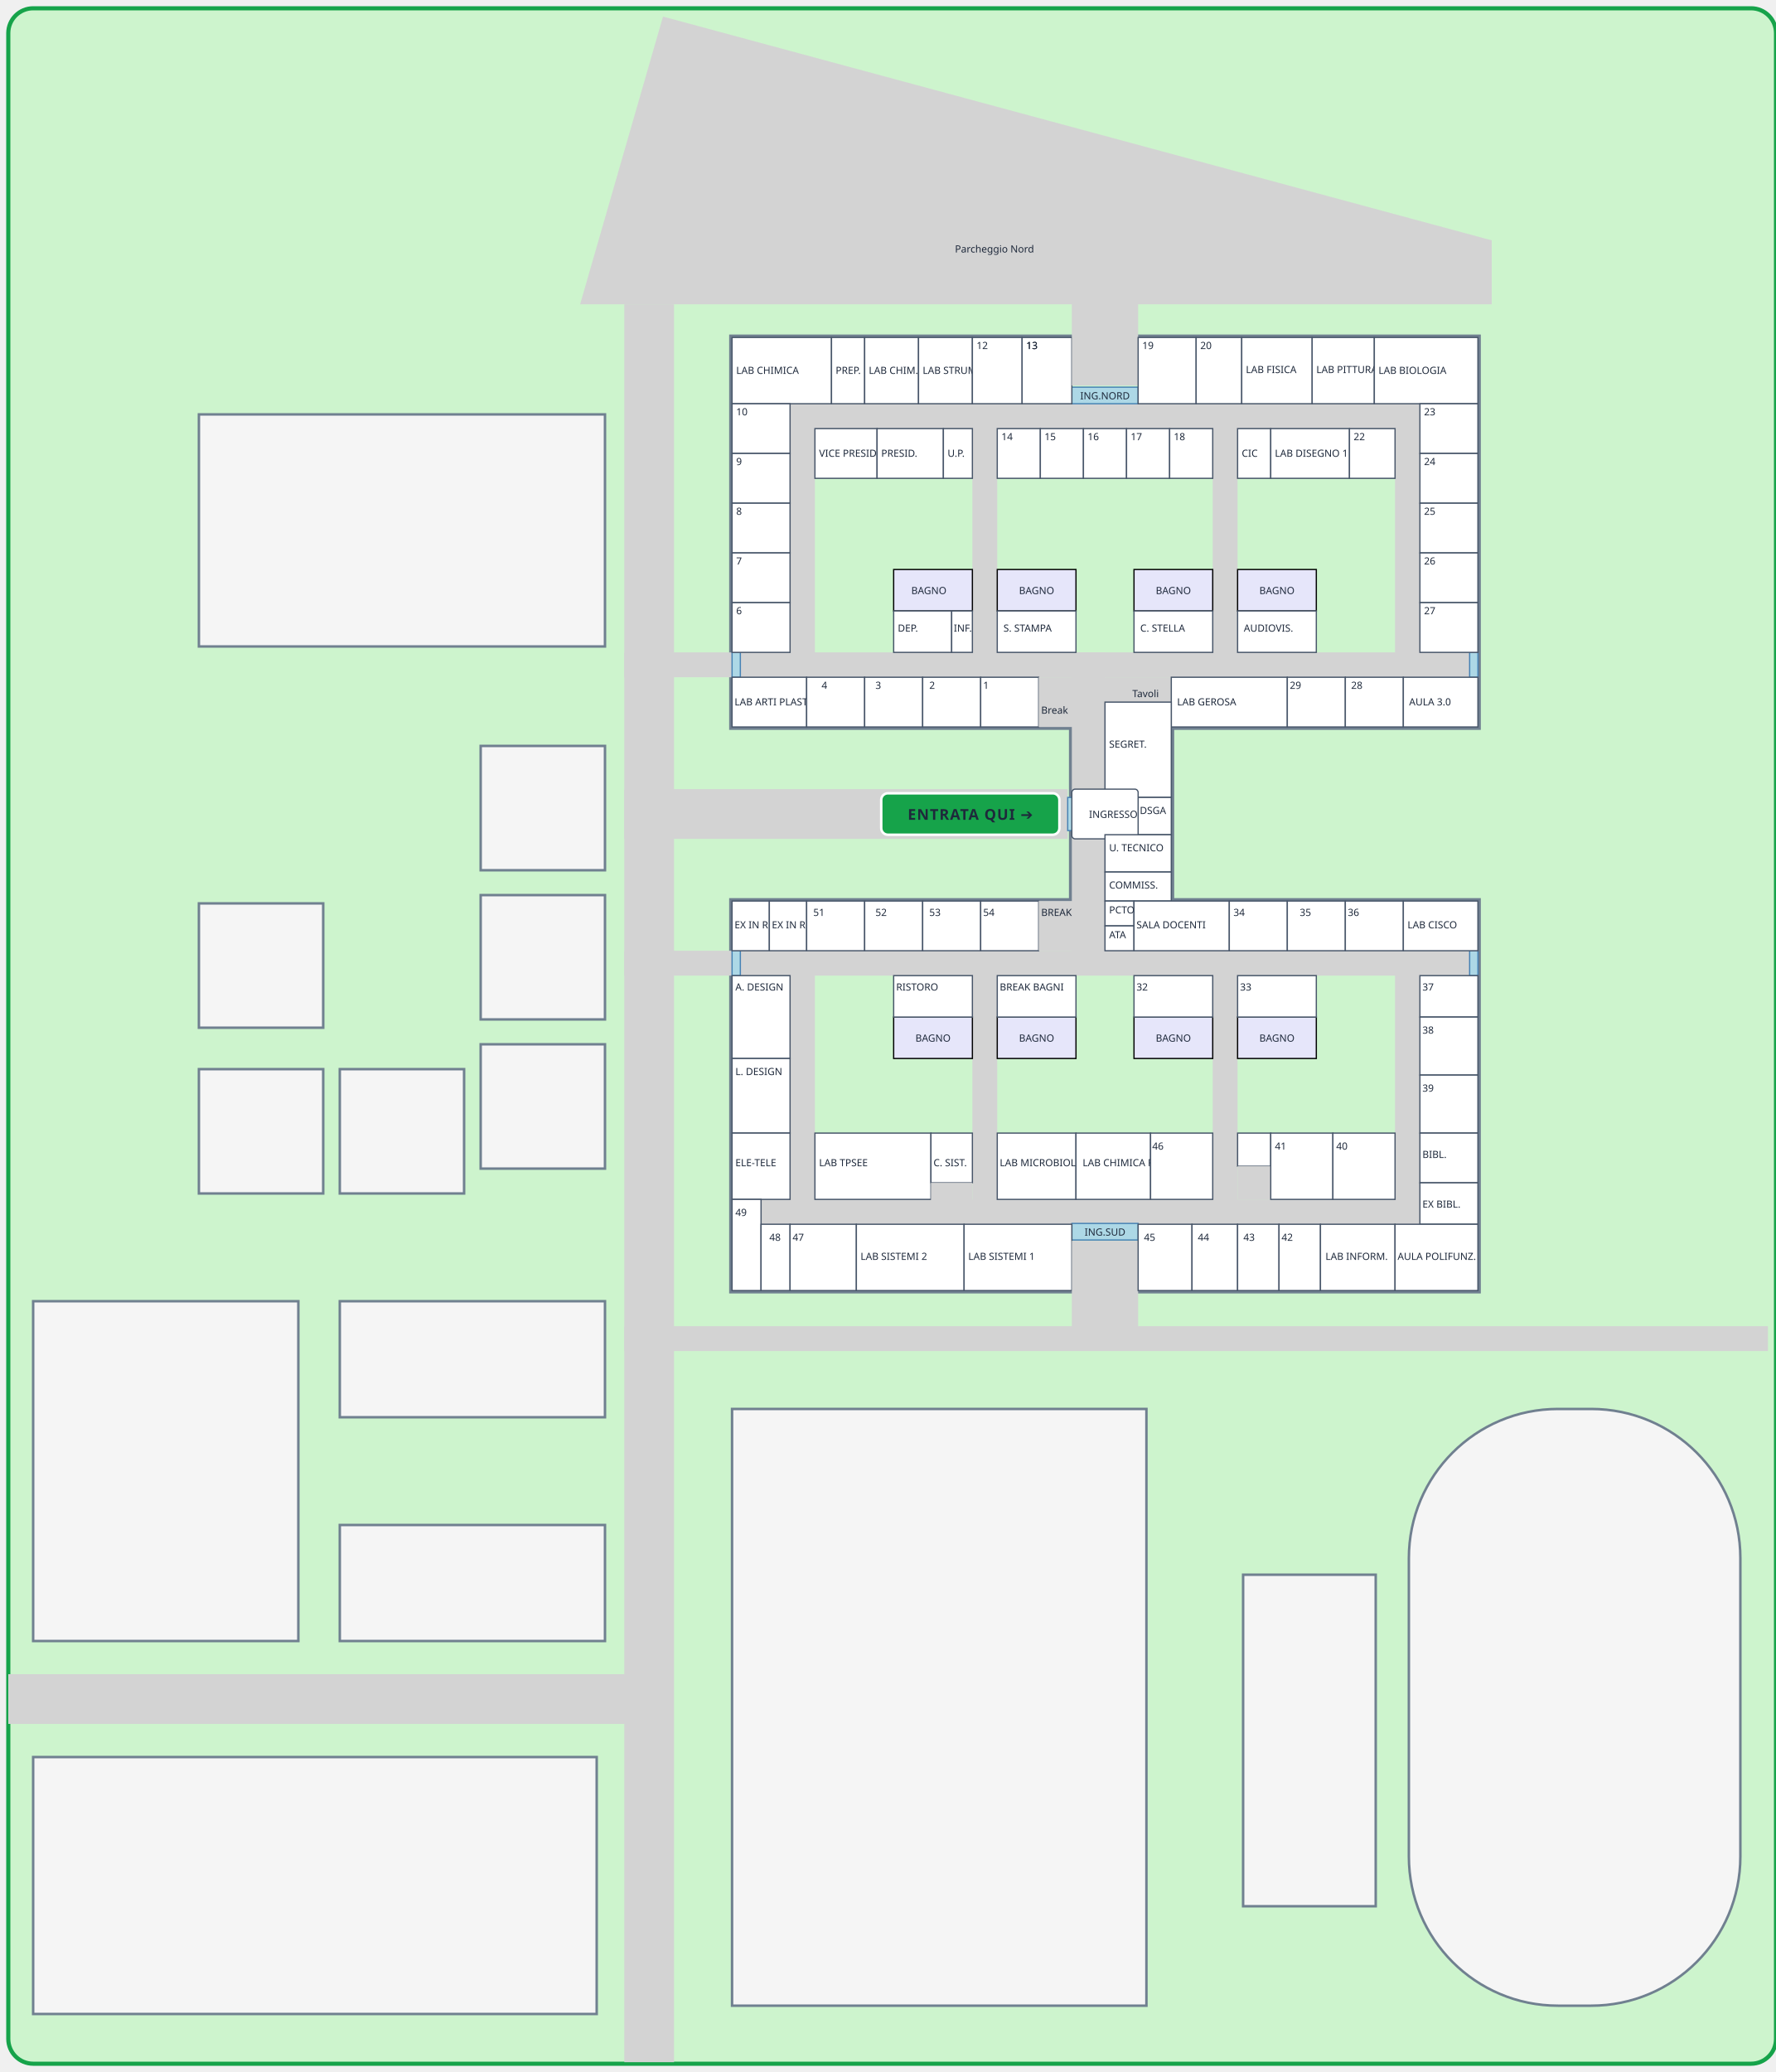
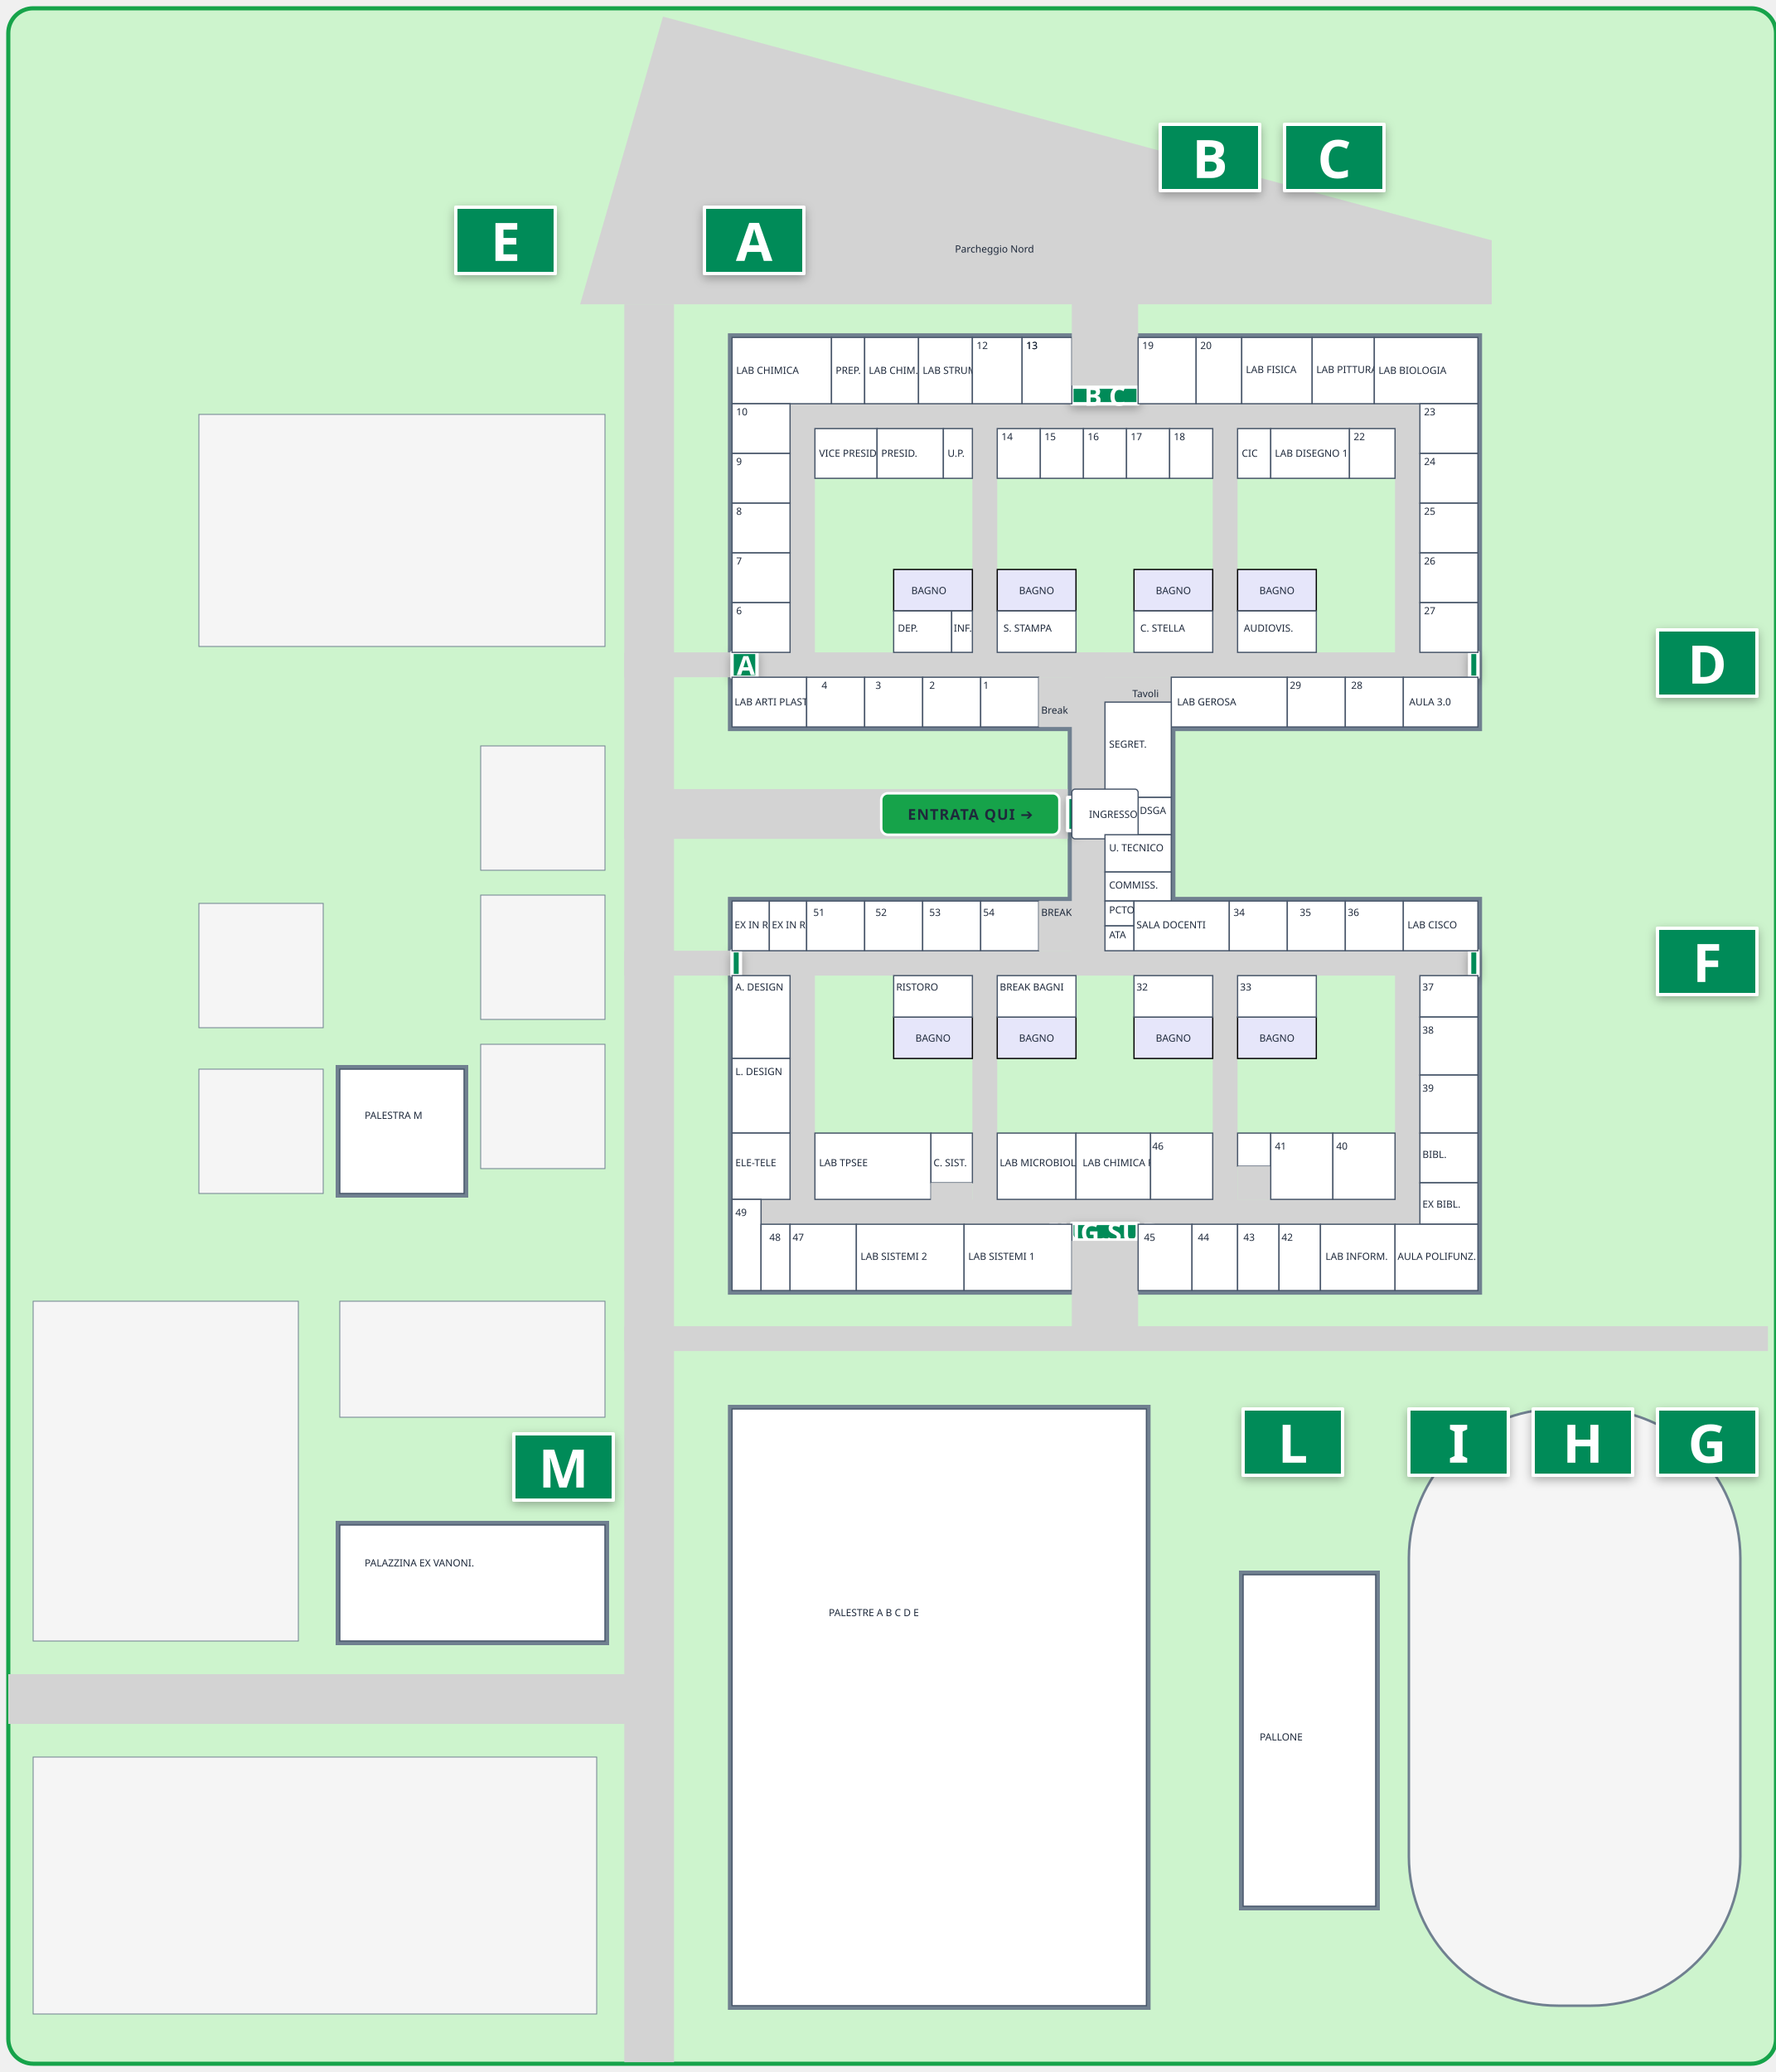
<svg xmlns="http://www.w3.org/2000/svg" viewBox="0 0 2143 2500" id="school-map">
  <defs>
    <style>
            /* Stili base temporanei per rendere l'SVG leggibile da solo */
            .terreno {
                fill: palegreen;
                fill-opacity: 0.4;
                stroke: #16a34a;
                stroke-width: 5;
                rx: 30;
            }

+             /* CSS per il rettangolo di evacuazione */
+             .evacuazione {
+                 fill: #008B59;
+                 /* Verde Sicurezza ISO */
+                 stroke: #FFFFFF;
+                 /* Bordo Bianco di Contrasto */
+                 stroke-width: 4px;
+                 /* Spessore leggibile sul canvas 2133px */
+                 stroke-linejoin: round;
+                 /* Rende gli angoli del bordo morbidi */
+ 
+                 /* Ombra leggera opzionale per staccare dal fondo della mappa */
+                 filter: drop-shadow(0px 4px 6px rgba(0, 0, 0, 0.3));
+             }
+ 
+             .evacuazione-text {
+                 fill: #FFFFFF;
+                 font-size: 64px;
+                 font-weight: bold;
+                 text-anchor: middle;
+                 dominant-baseline: central;
+             }
+ 
+             .evacuazione-text-small {
+                 fill: #FFFFFF;
+                 font-size: 32px;
+                 font-weight: bold;
+                 text-anchor: middle;
+                 dominant-baseline: central;
+             }
+ 
            .blocco {
                fill-opacity: 0;
                stroke: slategray;
-                 stroke-width: 7;
+                 stroke-width: 10;
            }

            .edificio-esterno {
                fill: whitesmoke;
                stroke: slategray;
-                 stroke-width: 3;
+                 stroke-width: 1;
            }

            .campo-sportivo {
                fill: whitesmoke;
                stroke: slategray;
                stroke-width: 3;
                rx: 180;
            }

            .corridoio {
                fill: lightgray;
                stroke: lightgray;
                stroke-width: 0;
                pointer-events: none;
            }

            .ingresso {
                fill: lightblue;
                stroke: steelblue;
                stroke-width: 1.5;
                pointer-events: none;
            }

            .bagno {
                fill: lavender;
                stroke: black;
                stroke-width: 1.5;
                pointer-events: none;
            }

            .room {
                fill: #ffffff !important;
                stroke: #475569 !important;
                stroke-width: 1.5px;
                transition: all 0.25s ease;
                cursor: pointer;
            }

            text {
                fill: #1e293b;
                font-family: sans-serif;
            }
        </style>
  </defs>
  <g id="architecture-base">
    <rect class="terreno" id="base-structure" x="10" y="10" width="2133" height="2480" />
    <rect id="blocco-nord" x="883.33" y="407.14" width="900" height="470" class="blocco" />
    <rect id="blocco-centrale" x="1293.33" y="877.14" width="120" height="210" class="blocco" />
    <rect id="blocco-sud" x="883.33" y="1087.14" width="900" height="470" class="blocco" />
  </g>
  <g id="parcheggio-nord">
    <polygon points="700,367.14 1800,367.14 1800,290 800,20" class="corridoio" />
    <text x="1200" y="300" text-anchor="middle" dominant-baseline="central" class="room-label">Parcheggio
            Nord</text>
  </g>
  <g id="corridors">
    <rect id="corridoio-vert-principale" x="753.33" y="367.14" width="60" height="2121" class="corridoio" />
    <rect id="corridoio-oriz-principale" x="10" y="2020" width="745" height="60" class="corridoio" />
    <rect id="corridoio-oriz-uscita-sud" x="753.33" y="1600.14" width="1380" height="30" class="corridoio" />
    <rect id="corridoio-nord-orizzontale" x="883.33" y="487.14" width="900" height="30" class="corridoio" />
    <rect id="corridoio-vert-1" x="953.33" y="487.14" width="30" height="330" class="corridoio" />
    <rect id="corridoio-vert-2" x="1173.33" y="487.14" width="30" height="330" class="corridoio" />
    <rect id="corridoio-vert-3" x="1463.33" y="487.14" width="30" height="330" class="corridoio" />
    <rect id="corridoio-vert-4" x="1683.33" y="487.14" width="30" height="330" class="corridoio" />
    <rect id="corridoio-centrale-nord" x="753.33" y="787.14" width="1030" height="30" class="corridoio" />
    <rect id="corridoio-centrale-nord-sud" x="1293.33" y="787.14" width="40" height="385" class="corridoio" />
    <g id="ingresso-itis-group">
      <rect id="corridoio-ingresso-principale" x="753.33" y="952.14" width="535" height="60" class="corridoio" />
      <rect x="1063.33" y="957.14" width="215" height="50" rx="8" ry="8" fill="#16a34a" stroke="#ffffff" stroke-width="3" />
      <text x="1170.83" y="982.14" fill="#ffffff" font-size="18" font-weight="900" letter-spacing="1" text-anchor="middle" dominant-baseline="central">
                ENTRATA QUI ➔
            </text>
    </g>
    <rect id="corridoio-centrale-sud" x="753.33" y="1147.14" width="1030" height="30" class="corridoio" />
    <rect id="corridoio-sud-vert-1" x="953.33" y="1172.14" width="30" height="310" class="corridoio" />
    <rect id="corridoio-sud-vert-2" x="1173.33" y="1172.14" width="30" height="310" class="corridoio" />
    <rect id="corridoio-sud-vert-3" x="1463.33" y="1172.14" width="30" height="310" class="corridoio" />
    <rect id="corridoio-sud-vert-4" x="1683.33" y="1172.14" width="30" height="310" class="corridoio" />
    <rect id="corridoio-sud-orizzontale" x="883.33" y="1447.14" width="900" height="30" class="corridoio" />
  </g>
  <rect id="nuova-palazzina" x="240" y="500" width="490" height="280" class="edificio-esterno" />
  <rect id="floriani-1" x="580" y="900" width="150" height="150" class="edificio-esterno" />
  <rect id="floriani-2" x="580" y="1080" width="150" height="150" class="edificio-esterno" />
  <rect id="floriani-3" x="580" y="1260" width="150" height="150" class="edificio-esterno" />
-   <rect id="floriani-palestra" x="410" y="1290" width="150" height="150" class="edificio-esterno" />
+   <g id="palestra-M-group" class="room-group">
+     <rect id="palestra-M-blocco" x="410" y="1290" width="150" height="150" class="blocco" />
+     <rect id="palestra-M" x="410" y="1290" width="150" height="150" class="room" />
+     <text x="440" y="1350" class="room-label">PALESTRA M</text>
+   </g>
  <rect id="floriani-4" x="240" y="1290" width="150" height="150" class="edificio-esterno" />
  <rect id="floriani-5" x="240" y="1090" width="150" height="150" class="edificio-esterno" />
  <rect id="floriani-6" x="410" y="1570" width="320" height="140" class="edificio-esterno" />
-   <rect id="palazzina-distaccata" x="410" y="1840" width="320" height="140" class="edificio-esterno" />
-   <rect id="blocco-palestre" x="883.33" y="1700" width="500" height="720" class="edificio-esterno" />
-   <rect id="tensostruttura" x="1500" y="1900" width="160" height="400" class="edificio-esterno" />
+   <g id="palazzina-ex-vanoni" class="room-group">
+     <rect id="palazzina-distaccata-blocco" x="410" y="1840" width="320" height="140" class="blocco" />
+     <rect id="palazzina-distaccata" x="410" y="1840" width="320" height="140" class="room" />
+     <text x="440" y="1890" class="room-label">PALAZZINA EX VANONI.</text>
+   </g>
+   <g id="blocco-palestre-group" class="room-group">
+     <rect id="blocco-palestre-blocco" x="883.33" y="1700" width="500" height="720" class="blocco" />
+     <rect id="blocco-palestre" x="883.33" y="1700" width="500" height="720" class="room" />
+     <text x="1000" y="1950" class="room-label">PALESTRE A B C D E</text>
+   </g>
+   <g id="blocco-tensostruttura-group" class="room-group">
+     <rect id="blocco-tensostruttura-blocco" x="1500" y="1900" width="160" height="400" class="blocco" />
+     <rect id="blocco-tensostruttura" x="1500" y="1900" width="160" height="400" class="room" />
+     <text x="1520" y="2100" class="room-label">PALLONE</text>
+   </g>
  <rect id="blocco-atletica" x="1700" y="1700" width="400" height="720" class="campo-sportivo" />
  <rect id="palazzina-amfiteatro" x="40" y="1570" width="320" height="410" class="edificio-esterno" />
  <rect id="palazzina-banfi" x="40" y="2120" width="680" height="310" class="edificio-esterno" />
+   <g id="gruppo-punto-raccolta-A">
+     <rect id="punto-raccolta-A" class="evacuazione" x="850" y="250" width="120" height="80" />
+     <text x="910" y="290" class="evacuazione-text">A</text>
+   </g>
+   <g id="gruppo-punto-raccolta-B">
+     <rect id="punto-raccolta-B" class="evacuazione" x="1400" y="150" width="120" height="80" />
+     <text x="1460" y="190" class="evacuazione-text">B</text>
+   </g>
+   <g id="gruppo-punto-raccolta-C">
+     <rect id="punto-raccolta-C" class="evacuazione" x="1550" y="150" width="120" height="80" />
+     <text x="1610" y="190" class="evacuazione-text">C</text>
+   </g>
+   <g id="gruppo-punto-raccolta-D">
+     <rect id="punto-raccolta-D" class="evacuazione" x="2000" y="760" width="120" height="80" />
+     <text x="2060" y="800" class="evacuazione-text">D</text>
+   </g>
+   <g id="gruppo-punto-raccolta-E">
+     <rect id="punto-raccolta-E" class="evacuazione" x="550" y="250" width="120" height="80" />
+     <text x="610" y="290" class="evacuazione-text">E</text>
+   </g>
+   <g id="gruppo-punto-raccolta-F">
+     <rect id="punto-raccolta-F" class="evacuazione" x="2000" y="1120" width="120" height="80" />
+     <text x="2060" y="1160" class="evacuazione-text">F</text>
+   </g>
+   <g id="gruppo-punto-raccolta-G">
+     <rect id="punto-raccolta-G" class="evacuazione" x="2000" y="1700" width="120" height="80" />
+     <text x="2060" y="1740" class="evacuazione-text">G</text>
+   </g>
+   <g id="gruppo-punto-raccolta-H">
+     <rect id="punto-raccolta-H" class="evacuazione" x="1850" y="1700" width="120" height="80" />
+     <text x="1910" y="1740" class="evacuazione-text">H</text>
+   </g>
+   <g id="gruppo-punto-raccolta-I">
+     <rect id="punto-raccolta-I" class="evacuazione" x="1700" y="1700" width="120" height="80" />
+     <text x="1760" y="1740" class="evacuazione-text">I</text>
+   </g>
+   <g id="gruppo-punto-raccolta-L">
+     <rect id="punto-raccolta-L" class="evacuazione" x="1500" y="1700" width="120" height="80" />
+     <text x="1560" y="1740" class="evacuazione-text">L</text>
+   </g>
+   <g id="gruppo-punto-raccolta-M">
+     <rect id="punto-raccolta-M" class="evacuazione" x="620" y="1730" width="120" height="80" />
+     <text x="680" y="1770" class="evacuazione-text">M</text>
+   </g>
  <g id="ingressi">
    <g id="ingresso-nord">
-       <rect id="ingresso-nord-porta" x="1293.33" y="467.14" width="80" height="20" class="ingresso" />
-       <text x="1333.33" y="477.14" text-anchor="middle" dominant-baseline="central" class="room-label">
-                 ING.NORD
+       <rect id="ingresso-nord-porta" x="1293.33" y="467.14" width="80" height="20" class="evacuazione" />
+       <text x="1333.33" y="477.14" text-anchor="middle" dominant-baseline="central" class="evacuazione-text-small">
+                 B C
            </text>
    </g>
    <g id="ingresso-nord-ovest">
-       <rect id="ingresso-nord-ovest-porta" x="883.33" y="787.14" width="10" height="30" class="ingresso" />
-       <text x="888.33" y="802.14" text-anchor="middle" dominant-baseline="central" class="room-label" />
+       <rect id="ingresso-nord-ovest-porta" x="883.33" y="787.14" width="30" height="30" class="evacuazione" />
+       <text x="900" y="802.14" text-anchor="middle" dominant-baseline="central" class="evacuazione-text-small">A</text>
    </g>
    <g id="ingresso-nord-est">
-       <rect id="ingresso-nord-est-porta" x="1773.33" y="787.14" width="10" height="30" class="ingresso" />
-       <text x="1778.33" y="802.14" text-anchor="middle" dominant-baseline="central" class="room-label" />
+       <rect id="ingresso-nord-est-porta" x="1773.33" y="787.14" width="10" height="30" class="evacuazione" />
+       <text x="1778.33" y="802.14" text-anchor="middle" dominant-baseline="central" class="evacuazione-text-small" />
    </g>
    <g id="ingresso-centrale-itis">
-       <rect id="ingresso-centrale-itis-porta" x="1288.33" y="962.14" width="10" height="40" class="ingresso" />
-       <text x="1293.33" y="982.14" text-anchor="middle" dominant-baseline="central" class="room-label" />
+       <rect id="ingresso-centrale-itis-porta" x="1288.33" y="962.14" width="10" height="40" class="evacuazione" />
+       <text x="1293.33" y="982.14" text-anchor="middle" dominant-baseline="central" class="evacuazione-text-small" />
    </g>
    <g id="ingresso-sud-ovest">
-       <rect id="ingresso-sud-ovest-porta" x="883.33" y="1147.14" width="10" height="30" class="ingresso" />
-       <text x="888.33" y="1162.14" text-anchor="middle" dominant-baseline="central" class="room-label" />
+       <rect id="ingresso-sud-ovest-porta" x="883.33" y="1147.14" width="10" height="30" class="evacuazione" />
+       <text x="888.33" y="1162.14" text-anchor="middle" dominant-baseline="central" class="evacuazione-text-small" />
    </g>
    <g id="ingresso-sud-est">
-       <rect id="ingresso-sud-est-porta" x="1773.33" y="1147.14" width="10" height="30" class="ingresso" />
-       <text x="1778.33" y="1162.14" text-anchor="middle" dominant-baseline="central" class="room-label" />
+       <rect id="ingresso-sud-est-porta" x="1773.33" y="1147.14" width="10" height="30" class="evacuazione" />
+       <text x="1778.33" y="1162.14" text-anchor="middle" dominant-baseline="central" class="evacuazione-text-small" />
    </g>
    <g id="ingresso-sud">
-       <rect id="ingresso-sud-porta" x="1293.33" y="1476.14" width="80" height="20" class="ingresso" />
-       <text x="1333.33" y="1486.14" text-anchor="middle" dominant-baseline="central" class="room-label">
+       <rect id="ingresso-sud-porta" x="1293.33" y="1476.14" width="80" height="20" class="evacuazione" />
+       <text x="1333.33" y="1486.14" text-anchor="middle" dominant-baseline="central" class="evacuazione-text-small    ">
                ING.SUD
            </text>
    </g>
  </g>
  <g id="bagni">
    <g id="bagno-1N">
      <rect class="bagno" x="1078.33" y="687.14" width="95" height="50" />
      <text x="1120.83" y="712.14" text-anchor="middle" dominant-baseline="central" class="room-label">
                BAGNO
            </text>
    </g>
    <g id="bagno-2N">
      <rect class="bagno" x="1203.33" y="687.14" width="95" height="50" />
      <text x="1250.83" y="712.14" text-anchor="middle" dominant-baseline="central" class="room-label">
                BAGNO
            </text>
    </g>
    <g id="bagno-3N">
      <rect class="bagno" x="1368.33" y="687.14" width="95" height="50" />
      <text x="1415.83" y="712.14" text-anchor="middle" dominant-baseline="central" class="room-label">
                BAGNO
            </text>
    </g>
    <g id="bagno-4N">
      <rect class="bagno" x="1493.33" y="687.14" width="95" height="50" />
      <text x="1540.83" y="712.14" text-anchor="middle" dominant-baseline="central" class="room-label">
                BAGNO
            </text>
    </g>
    <g id="bagno-1S">
      <rect class="bagno" x="1078.33" y="1227.14" width="95" height="50" />
      <text x="1125.83" y="1252.14" text-anchor="middle" dominant-baseline="central" class="room-label">
                BAGNO
            </text>
    </g>
    <g id="bagno-2S">
      <rect class="bagno" x="1203.33" y="1227.14" width="95" height="50" />
      <text x="1250.83" y="1252.14" text-anchor="middle" dominant-baseline="central" class="room-label">
                BAGNO
            </text>
    </g>
    <g id="bagno-3S">
      <rect class="bagno" x="1368.33" y="1227.14" width="95" height="50" />
      <text x="1415.83" y="1252.14" text-anchor="middle" dominant-baseline="central" class="room-label">
                BAGNO
            </text>
    </g>
    <g id="bagno-4S">
      <rect class="bagno" x="1493.33" y="1227.14" width="95" height="50" />
      <text x="1540.83" y="1252.14" text-anchor="middle" dominant-baseline="central" class="room-label">
                BAGNO
            </text>
    </g>
  </g>
  <g id="rooms">
    <g id="lab-chimica" class="room-group">
      <rect class="room" x="883.33" y="407.14" width="120" height="80" />
      <text x="888.33" y="451.14" class="room-label">LAB CHIMICA</text>
    </g>
    <g id="lab-preparazione" class="room-group">
      <rect class="room" x="1003.33" y="407.14" width="40" height="80" />
      <text x="1008.33" y="451.14" class="room-label">PREP.</text>
    </g>
    <g id="lab-chimica-org" class="room-group">
      <rect class="room" x="1043.33" y="407.14" width="65" height="80" />
      <text x="1048.33" y="451.14" class="room-label">LAB CHIM.ORG.</text>
    </g>
    <g id="lab-strumentale" class="room-group">
      <rect class="room" x="1108.33" y="407.14" width="65" height="80" />
      <text x="1113.33" y="451.14" class="room-label">LAB STRUM.</text>
    </g>
    <g id="aula-12" class="room-group">
      <rect class="room" x="1173.33" y="407.14" width="60" height="80" />
      <text x="1178.33" y="421.14" class="room-label">12</text>
    </g>
    <g id="aula-13" class="room-group">
      <rect class="room" x="1233.33" y="407.14" width="60" height="80" />
      <text x="1238.33" y="421.14" class="room-label">13</text>
    </g>
    <g id="area-ingresso-nord">
      <rect class="corridoio" x="1293.33" y="350.14" width="80" height="115" />
      <text x="1238.33" y="421.14" class="room-label">13</text>
    </g>
    <g id="aula-19" class="room-group">
      <rect class="room" x="1373.33" y="407.14" width="70" height="80" />
      <text x="1378.33" y="421.14" class="room-label">19</text>
    </g>
    <g id="aula-20" class="room-group">
      <rect class="room" x="1443.33" y="407.14" width="55" height="80" />
      <text x="1448.33" y="421.14" class="room-label">20</text>
    </g>
    <g id="lab-fisica" class="room-group">
      <rect class="room" x="1498.33" y="407.14" width="85" height="80" />
      <text x="1503.33" y="450.14" class="room-label">LAB FISICA</text>
    </g>
    <g id="lab  -arti-pittoriche" class="room-group">
      <rect class="room" x="1583.33" y="407.14" width="75" height="80" />
      <text x="1588.33" y="450.14" class="room-label">LAB PITTURA</text>
    </g>
    <g id="lab-biologia" class="room-group">
      <rect class="room" x="1658.33" y="407.14" width="125" height="80" />
      <text x="1663.33" y="451.14" class="room-label">LAB BIOLOGIA</text>
    </g>
    <g id="aula-10" class="room-group">
      <rect class="room" x="883.33" y="487.14" width="70" height="60" />
      <text x="888.33" y="501.14" class="room-label">10</text>
    </g>
    <g id="aula-9" class="room-group">
      <rect class="room" x="883.33" y="547.14" width="70" height="60" />
      <text x="888.33" y="561.14" class="room-label">9</text>
    </g>
    <g id="aula-8" class="room-group">
      <rect class="room" x="883.33" y="607.14" width="70" height="60" />
      <text x="888.33" y="621.14" class="room-label">8</text>
    </g>
    <g id="aula-7" class="room-group">
      <rect class="room" x="883.33" y="667.14" width="70" height="60" />
      <text x="888.33" y="681.14" class="room-label">7</text>
    </g>
    <g id="aula-6" class="room-group">
      <rect class="room" x="883.33" y="727.14" width="70" height="60" />
      <text x="888.33" y="741.14" class="room-label">6</text>
    </g>
    <g id="vicepresidenza" class="room-group">
      <rect class="room" x="983.33" y="517.14" width="75" height="60" />
      <text x="988.33" y="551.14" class="room-label">VICE PRESID.</text>
    </g>
    <g id="presidenza" class="room-group">
      <rect class="room" x="1058.33" y="517.14" width="80" height="60" />
      <text x="1063.33" y="551.14" class="room-label">PRESID.</text>
    </g>
    <g id="ufficio-up" class="room-group">
      <rect class="room" x="1138.33" y="517.14" width="35" height="60" />
      <text x="1143.33" y="551.14" class="room-label">U.P.</text>
    </g>
    <g id="aula-14" class="room-group">
      <rect class="room" x="1203.33" y="517.14" width="52" height="60" />
      <text x="1208.33" y="531.14" class="room-label">14</text>
    </g>
    <g id="aula-15" class="room-group">
      <rect class="room" x="1255.33" y="517.14" width="52" height="60" />
      <text x="1260.33" y="531.14" class="room-label">15</text>
    </g>
    <g id="aula-16" class="room-group">
      <rect class="room" x="1307.33" y="517.14" width="52" height="60" />
      <text x="1312.33" y="531.14" class="room-label">16</text>
    </g>
    <g id="aula-17" class="room-group">
      <rect class="room" x="1359.33" y="517.14" width="52" height="60" />
      <text x="1364.33" y="531.14" class="room-label">17</text>
    </g>
    <g id="aula-18" class="room-group">
      <rect class="room" x="1411.33" y="517.14" width="52" height="60" />
      <text x="1416.33" y="531.14" class="room-label">18</text>
    </g>
    <g id="lab-cic" class="room-group">
      <rect class="room" x="1493.33" y="517.14" width="40" height="60" />
      <text x="1498.33" y="551.14" class="room-label">CIC</text>
    </g>
    <g id="lab-disegno" class="room-group">
      <rect class="room" x="1533.33" y="517.14" width="95" height="60" />
      <text x="1538.33" y="551.14" class="room-label">LAB DISEGNO 1</text>
    </g>
    <g id="aula-22" class="room-group">
      <rect class="room" x="1628.33" y="517.14" width="55" height="60" />
      <text x="1633.33" y="531.14" class="room-label">22</text>
    </g>
    <g id="aula-23" class="room-group">
      <rect class="room" x="1713.33" y="487.14" width="70" height="60" />
      <text x="1718.33" y="501.14" class="room-label">23</text>
    </g>
    <g id="aula-24" class="room-group">
      <rect class="room" x="1713.33" y="547.14" width="70" height="60" />
      <text x="1718.33" y="561.14" class="room-label">24</text>
    </g>
    <g id="aula-25" class="room-group">
      <rect class="room" x="1713.33" y="607.14" width="70" height="60" />
      <text x="1718.33" y="621.14" class="room-label">25</text>
    </g>
    <g id="aula-26" class="room-group">
      <rect class="room" x="1713.33" y="667.14" width="70" height="60" />
      <text x="1718.33" y="681.14" class="room-label">26</text>
    </g>
    <g id="aula-27" class="room-group">
      <rect class="room" x="1713.33" y="727.14" width="70" height="60" />
      <text x="1718.33" y="741.14" class="room-label">27</text>
    </g>
    <g id="deposito" class="room-group">
      <rect class="room" x="1078.33" y="737.14" width="70" height="50" />
      <text x="1083.33" y="762.14" class="room-label">DEP.</text>
    </g>
    <g id="infermeria" class="room-group">
      <rect class="room" x="1148.33" y="737.14" width="25" height="50" />
      <text x="1150.83" y="762.14" class="room-label">INF.</text>
    </g>
    <g id="sala-stampa" class="room-group">
      <rect class="room" x="1203.33" y="737.14" width="95" height="50" />
      <text x="1210.83" y="762.14" class="room-label">S. STAMPA</text>
    </g>
    <g id="centro-stella" class="room-group">
      <rect class="room" x="1368.33" y="737.14" width="95" height="50" />
      <text x="1375.83" y="762.14" class="room-label">C. STELLA</text>
    </g>
    <g id="audiovisivi" class="room-group">
      <rect class="room" x="1493.33" y="737.14" width="95" height="50" />
      <text x="1500.83" y="762.14" class="room-label">AUDIOVIS.</text>
    </g>
    <g id="lab-arti-plastiche" class="room-group">
      <rect class="room" x="883.33" y="817.14" width="90" height="60" />
      <text x="886.33" y="851.14" class="room-label">LAB ARTI PLASTICHE</text>
    </g>
    <g id="aula-4" class="room-group">
      <rect class="room" x="973.33" y="817.14" width="70" height="60" />
      <text x="991.33" y="831.14" class="room-label">4</text>
    </g>
    <g id="aula-3" class="room-group">
      <rect class="room" x="1043.33" y="817.14" width="70" height="60" />
      <text x="1056.33" y="831.14" class="room-label">3</text>
    </g>
    <g id="aula-2" class="room-group">
      <rect class="room" x="1113.33" y="817.14" width="70" height="60" />
      <text x="1121.33" y="831.14" class="room-label">2</text>
    </g>
    <g id="aula-1" class="room-group">
      <rect class="room" x="1183.33" y="817.14" width="70" height="60" />
      <text x="1186.33" y="831.14" class="room-label">1</text>
    </g>
    <g id="area-break-Nord">
      <rect class="corridoio" x="1253.33" y="817.14" width="70" height="60" />
      <text x="1256.33" y="861.14" class="room-label">Break</text>
    </g>
    <g id="area-inclusione">
      <rect class="corridoio" x="1323.33" y="817.14" width="90" height="60" />
      <text x="1366.33" y="841.14" class="room-label">Tavoli</text>
    </g>
    <g id="lab-gerosa" class="room-group">
      <rect class="room" x="1413.33" y="817.14" width="140" height="60" />
      <text x="1420.33" y="851.14" class="room-label">LAB GEROSA</text>
    </g>
    <g id="aula-29" class="room-group">
      <rect class="room" x="1553.33" y="817.14" width="70" height="60" />
      <text x="1556.33" y="831.14" class="room-label">29</text>
    </g>
    <g id="aula-28" class="room-group">
      <rect class="room" x="1623.33" y="817.14" width="70" height="60" />
      <text x="1630.33" y="831.14" class="room-label">28</text>
    </g>
    <g id="aula-3-0" class="room-group">
      <rect class="room" x="1693.33" y="817.14" width="90" height="60" />
      <text x="1700.33" y="851.14" class="room-label">AULA 3.0</text>
    </g>
    <g id="ufficio-segreteria" class="room-group">
      <rect class="room" x="1333.33" y="847.14" width="80" height="115" />
      <text x="1338.33" y="902.14" class="room-label">SEGRET.</text>
    </g>
    <g id="ufficio-dsga" class="room-group">
      <rect class="room" x="1333.33" y="962.14" width="80" height="45" />
      <text x="1375.33" y="982.14" class="room-label">DSGA</text>
    </g>
    <g id="area-ingresso" class="room-group">
      <rect class="room" x="1293.33" y="952.14" width="80" height="60" rx="4" />
      <text x="1343.33" y="982.14" text-anchor="middle" dominant-baseline="central" class="room-label">
                INGRESSO
            </text>
    </g>
    <g id="ufficio-tecnico" class="room-group">
      <rect class="room" x="1333.33" y="1007.14" width="80" height="45" />
      <text x="1338.33" y="1027.14" class="room-label">U. TECNICO</text>
    </g>
    <g id="aula-commissioni" class="room-group">
      <rect class="room" x="1333.33" y="1052.14" width="80" height="35" />
      <text x="1338.33" y="1072.14" class="room-label">COMMISS.</text>
    </g>
    <g id="aula-pcto" class="room-group">
      <rect class="room" x="1333.33" y="1087.14" width="35" height="30" />
      <text x="1338.33" y="1102.14" class="room-label">PCTO</text>
    </g>
    <g id="spogliatoio-ata" class="room-group">
      <rect class="room" x="1333.33" y="1117.14" width="35" height="30" />
      <text x="1338.33" y="1132.14" class="room-label">ATA</text>
    </g>
    <g id="ex-in-rete" class="room-group">
      <rect class="room" x="883.33" y="1087.14" width="45" height="60" />
      <text x="886.33" y="1120.14" class="room-label">EX IN RETE 2</text>
    </g>
    <g id="ex-in-rete" class="room-group">
      <rect class="room" x="928.33" y="1087.14" width="45" height="60" />
      <text x="931.33" y="1120.14" class="room-label">EX IN RETE 1</text>
    </g>
    <g id="aula-51" class="room-group">
      <rect class="room" x="973.33" y="1087.14" width="70" height="60" />
      <text x="981.33" y="1105.14" class="room-label">51</text>
    </g>
    <g id="aula-52" class="room-group">
      <rect class="room" x="1043.33" y="1087.14" width="70" height="60" />
      <text x="1056.33" y="1105.14" class="room-label">52</text>
    </g>
    <g id="aula-53" class="room-group">
      <rect class="room" x="1113.33" y="1087.14" width="70" height="60" />
      <text x="1121.33" y="1105.14" class="room-label">53</text>
    </g>
    <g id="aula-54" class="room-group">
      <rect class="room" x="1183.33" y="1087.14" width="70" height="60" />
      <text x="1186.33" y="1105.14" class="room-label">54</text>
    </g>
    <g id="area-break-sud-54">
      <rect class="corridoio" x="1253.33" y="1087.14" width="70" height="60" />
      <text x="1256.33" y="1105.14" class="room-label">BREAK</text>
    </g>
    <g id="sala-professori" class="room-group">
      <rect class="room" x="1368.33" y="1087.14" width="115" height="60" />
      <text x="1371.33" y="1120.14" class="room-label">SALA DOCENTI</text>
    </g>
    <g id="aula-34" class="room-group">
      <rect class="room" x="1483.33" y="1087.14" width="70" height="60" />
      <text x="1488.33" y="1105.14" class="room-label">34</text>
    </g>
    <g id="aula-35" class="room-group">
      <rect class="room" x="1553.33" y="1087.14" width="70" height="60" />
      <text x="1568.33" y="1105.14" class="room-label">35</text>
    </g>
    <g id="aula-36" class="room-group">
      <rect class="room" x="1623.33" y="1087.14" width="70" height="60" />
      <text x="1626.33" y="1105.14" class="room-label">36</text>
    </g>
    <g id="lab-cisco" class="room-group">
      <rect class="room" x="1693.33" y="1087.14" width="90" height="60" />
      <text x="1698.33" y="1120.14" class="room-label">LAB CISCO</text>
    </g>
    <g id="aula-design" class="room-group">
      <rect class="room" x="883.33" y="1177.14" width="70" height="100" />
      <text x="887.33" y="1195.14" class="room-label">A. DESIGN</text>
    </g>
    <g id="lab-design" class="room-group">
      <rect class="room" x="883.33" y="1277.14" width="70" height="90" />
      <text x="887.33" y="1297.14" class="room-label">L. DESIGN</text>
    </g>
    <g id="ele-tele" class="room-group">
      <rect class="room" x="883.33" y="1367.14" width="70" height="80" />
      <text x="887.33" y="1407.14" class="room-label">ELE-TELE</text>
    </g>
    <g id="aula-49" class="room-group">
      <rect class="room" x="883.33" y="1447.14" width="35" height="110" />
      <text x="887.33" y="1467.14" class="room-label">49</text>
    </g>
    <g id="aula-32" class="room-group">
      <rect class="room" x="1368.33" y="1177.14" width="95" height="50" />
      <text x="1371.33" y="1195.14" class="room-label">32</text>
    </g>
    <g id="aula-33" class="room-group">
      <rect class="room" x="1493.33" y="1177.14" width="95" height="50" />
      <text x="1496.33" y="1195.14" class="room-label">33</text>
    </g>
    <g id="spazio-ristoro" class="room-group">
      <rect class="room" x="1078.33" y="1177.14" width="95" height="50" />
      <text x="1081.33" y="1195.14" class="room-label">RISTORO</text>
    </g>
    <g id="break-bagni" class="room-group">
      <rect class="room" x="1203.33" y="1177.14" width="95" height="50" />
      <text x="1206.33" y="1195.14" class="room-label">BREAK BAGNI</text>
    </g>
    <g id="tpsee" class="room-group">
      <rect class="room" x="983.33" y="1367.14" width="140" height="80" />
      <text x="988.33" y="1407.14" class="room-label">LAB TPSEE</text>
    </g>
    <g id="centro-sistemi" class="room-group">
      <rect class="room" x="1123.33" y="1367.14" width="50" height="60" />
      <text x="1126.33" y="1407.14" class="room-label">C. SIST.</text>
    </g>
    <g id="filler-centro-sistemi">
      <rect class="corridoio" x="1123.33" y="1427.14" width="50" height="60" />
    </g>
    <g id="lab-microbiologia" class="room-group">
      <rect class="room" x="1203.33" y="1367.14" width="95" height="80" />
      <text x="1206.33" y="1407.14" class="room-label">LAB MICROBIOLOGIA</text>
    </g>
    <g id="lab-chimica-fisica" class="room-group">
      <rect class="room" x="1298.33" y="1367.14" width="90" height="80" />
      <text x="1306.33" y="1407.14" class="room-label">
                LAB CHIMICA FISICA
            </text>
    </g>
    <g id="aula-46" class="room-group">
      <rect class="room" x="1388.33" y="1367.14" width="75" height="80" />
      <text x="1390.33" y="1387.14" class="room-label">46</text>
    </g>
    <g id="ufficio-magazzino" class="room-group">
      <rect class="room" x="1493.33" y="1367.14" width="40" height="40" />
      <text x="1496.33" y="1400.14" class="room-label" />
    </g>
    <g id="filler-ufficio-magazzino">
      <rect class="corridoio" x="1493.33" y="1407.14" width="40" height="40" />
    </g>
    <g id="aula-41" class="room-group">
      <rect class="room" x="1533.33" y="1367.14" width="75" height="80" />
      <text x="1538.33" y="1387.14" class="room-label">41</text>
    </g>
    <g id="aula-40" class="room-group">
      <rect class="room" x="1608.33" y="1367.14" width="75" height="80" />
      <text x="1612.33" y="1387.14" class="room-label">40</text>
    </g>
    <g id="aula-37" class="room-group">
      <rect class="room" x="1713.33" y="1177.14" width="70" height="50" />
      <text x="1716.33" y="1195.14" class="room-label">37</text>
    </g>
    <g id="aula-38" class="room-group">
      <rect class="room" x="1713.33" y="1227.14" width="70" height="70" />
      <text x="1716.33" y="1247.14" class="room-label">38</text>
    </g>
    <g id="aula-39" class="room-group">
      <rect class="room" x="1713.33" y="1297.14" width="70" height="70" />
      <text x="1716.33" y="1317.14" class="room-label">39</text>
    </g>
    <g id="biblioteca" class="room-group">
      <rect class="room" x="1713.33" y="1367.14" width="70" height="60" />
      <text x="1716.33" y="1397.14" class="room-label">BIBL.</text>
    </g>
    <g id="ex-biblioteca" class="room-group">
      <rect class="room" x="1713.33" y="1427.14" width="70" height="50" />
      <text x="1716.33" y="1457.14" class="room-label">EX BIBL.</text>
    </g>
    <g id="aula-48" class="room-group">
      <rect class="room" x="918.33" y="1477.14" width="35" height="80" />
      <text x="928.33" y="1497.14" class="room-label">48</text>
    </g>
    <g id="aula-47" class="room-group">
      <rect class="room" x="953.33" y="1477.14" width="80" height="80" />
      <text x="956.33" y="1497.14" class="room-label">47</text>
    </g>
    <g id="lab-sistemi-2" class="room-group">
      <rect class="room" x="1033.33" y="1477.14" width="130" height="80" />
      <text x="1038.33" y="1520.14" class="room-label">LAB SISTEMI 2</text>
    </g>
    <g id="lab-sistemi-1" class="room-group">
      <rect class="room" x="1163.33" y="1477.14" width="130" height="80" />
      <text x="1168.33" y="1520.14" class="room-label">LAB SISTEMI 1</text>
    </g>
    <g id="area-ingresso-sud">
      <rect class="corridoio" x="1293.33" y="1497.14" width="80" height="125" />
    </g>
    <g id="aula-45" class="room-group">
      <rect class="room" x="1373.33" y="1477.14" width="65" height="80" />
      <text x="1380.33" y="1497.14" class="room-label">45</text>
    </g>
    <g id="aula-44" class="room-group">
      <rect class="room" x="1438.33" y="1477.14" width="55" height="80" />
      <text x="1445.33" y="1497.14" class="room-label">44</text>
    </g>
    <g id="aula-43" class="room-group">
      <rect class="room" x="1493.33" y="1477.14" width="50" height="80" />
      <text x="1500.33" y="1497.14" class="room-label">43</text>
    </g>
    <g id="aula-42" class="room-group">
      <rect class="room" x="1543.33" y="1477.14" width="50" height="80" />
      <text x="1546.33" y="1497.14" class="room-label">42</text>
    </g>
    <g id="lab-informatica" class="room-group">
      <rect class="room" x="1593.33" y="1477.14" width="90" height="80" />
      <text x="1599.33" y="1520.14" class="room-label">LAB INFORM.</text>
    </g>
    <g id="aula-polifunzionale" class="room-group">
      <rect class="room" x="1683.33" y="1477.14" width="100" height="80" />
      <text x="1686.33" y="1520.14" class="room-label">AULA POLIFUNZ.</text>
    </g>
  </g>
</svg>
